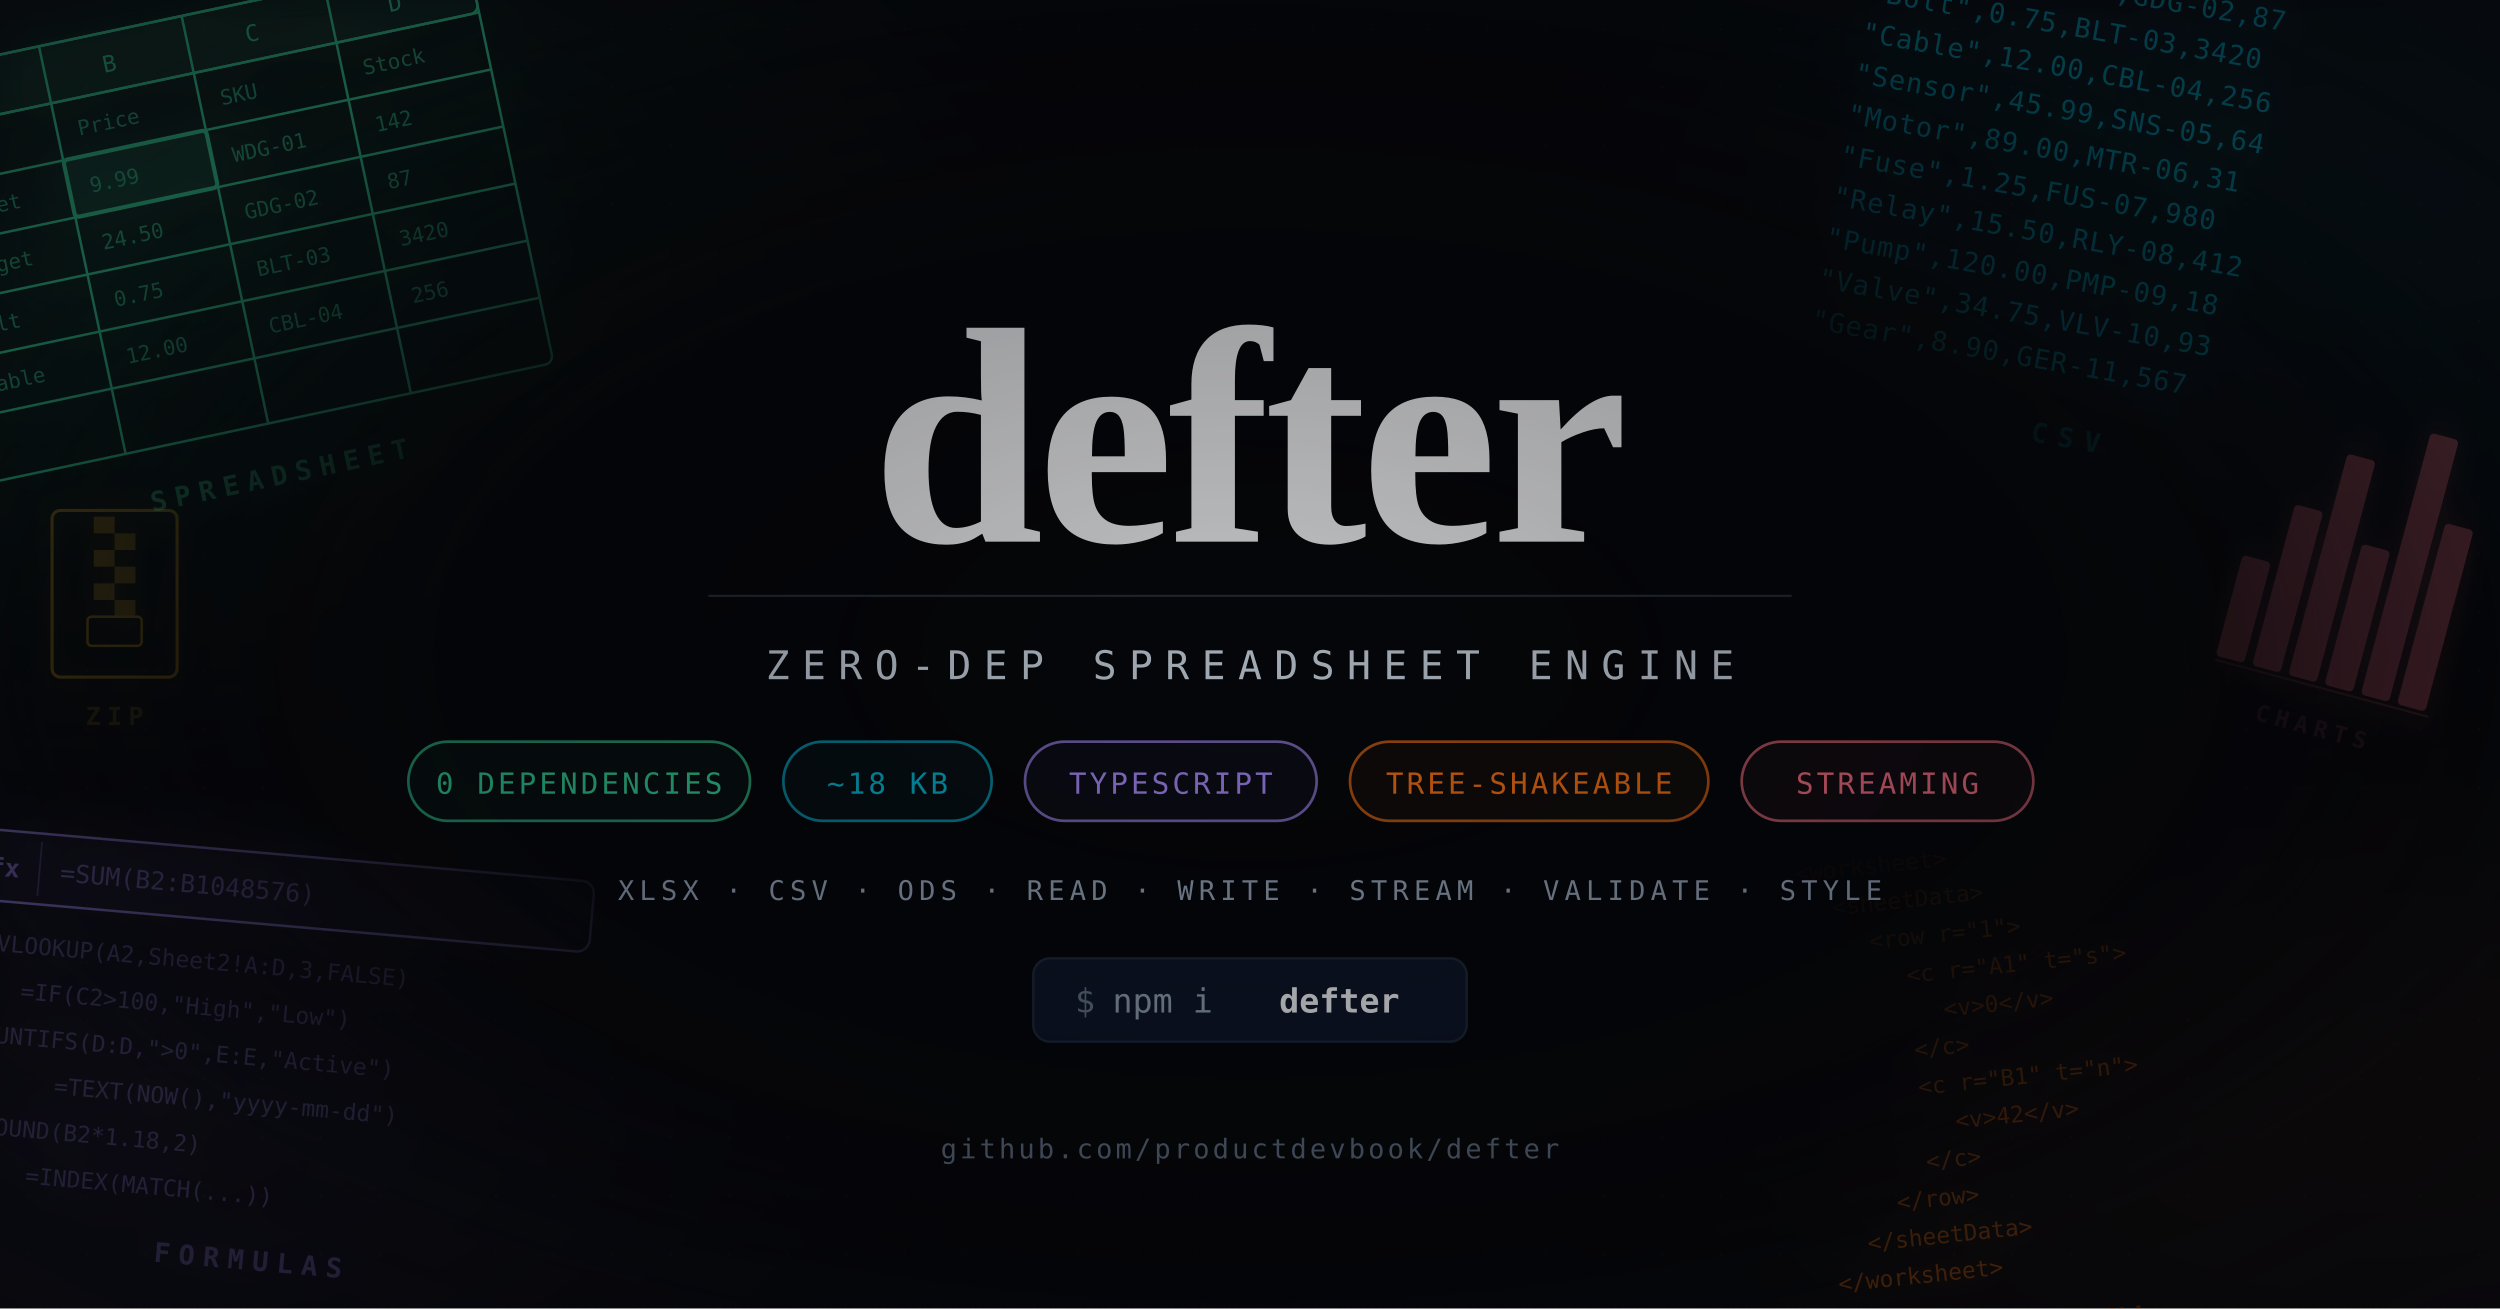
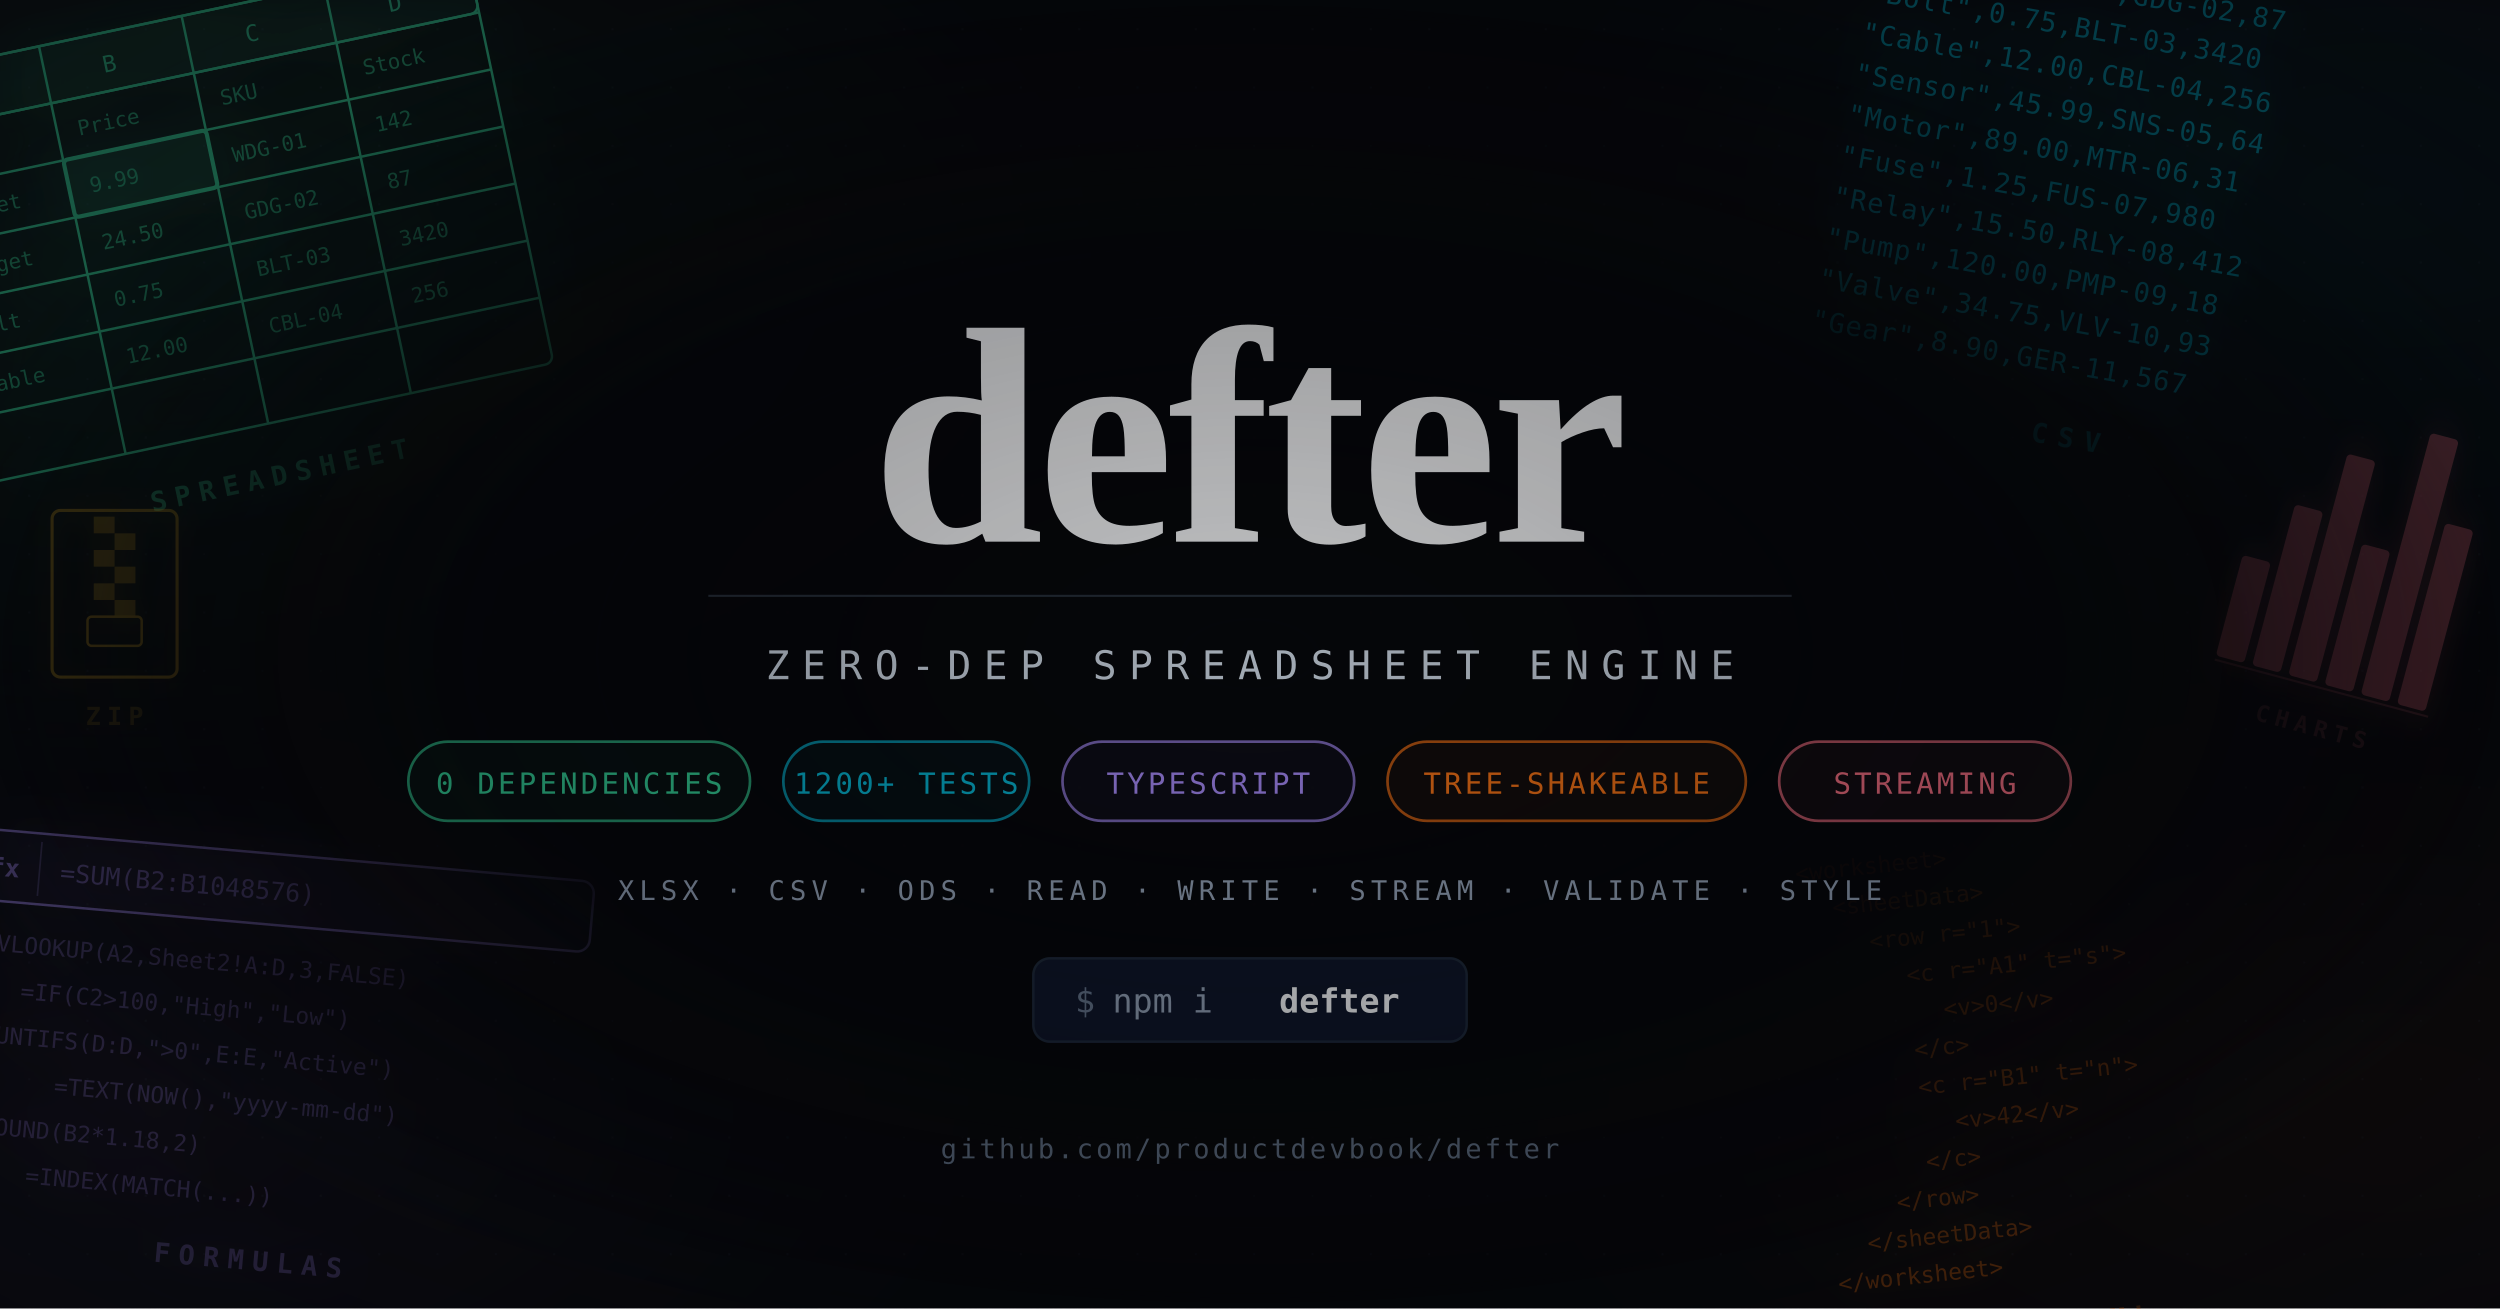
<svg xmlns="http://www.w3.org/2000/svg" viewBox="0 0 1200 628" width="1200" height="628">
  <defs>
    <filter id="grain">
      <feTurbulence type="fractalNoise" baseFrequency="0.65" numOctaves="3" stitchTiles="stitch" />
      <feColorMatrix type="saturate" values="0" />
      <feBlend in="SourceGraphic" mode="overlay" result="blend" />
      <feComponentTransfer>
        <feFuncA type="linear" slope="0.06" />
      </feComponentTransfer>
      <feBlend in="SourceGraphic" mode="normal" />
    </filter>
    <filter id="glow-emerald" x="-50%" y="-50%" width="200%" height="200%">
      <feGaussianBlur stdDeviation="12" result="blur" />
      <feFlood flood-color="#34d399" flood-opacity="0.5" />
      <feComposite in2="blur" operator="in" />
      <feMerge>
        <feMergeNode />
        <feMergeNode in="SourceGraphic" />
      </feMerge>
    </filter>
    <filter id="glow-cyan" x="-50%" y="-50%" width="200%" height="200%">
      <feGaussianBlur stdDeviation="10" result="blur" />
      <feFlood flood-color="#06b6d4" flood-opacity="0.45" />
      <feComposite in2="blur" operator="in" />
      <feMerge>
        <feMergeNode />
        <feMergeNode in="SourceGraphic" />
      </feMerge>
    </filter>
    <filter id="glow-purple" x="-50%" y="-50%" width="200%" height="200%">
      <feGaussianBlur stdDeviation="10" result="blur" />
      <feFlood flood-color="#a78bfa" flood-opacity="0.4" />
      <feComposite in2="blur" operator="in" />
      <feMerge>
        <feMergeNode />
        <feMergeNode in="SourceGraphic" />
      </feMerge>
    </filter>
    <filter id="glow-orange" x="-50%" y="-50%" width="200%" height="200%">
      <feGaussianBlur stdDeviation="8" result="blur" />
      <feFlood flood-color="#f97316" flood-opacity="0.35" />
      <feComposite in2="blur" operator="in" />
      <feMerge>
        <feMergeNode />
        <feMergeNode in="SourceGraphic" />
      </feMerge>
    </filter>
    <filter id="glow-rose" x="-50%" y="-50%" width="200%" height="200%">
      <feGaussianBlur stdDeviation="8" result="blur" />
      <feFlood flood-color="#fb7185" flood-opacity="0.35" />
      <feComposite in2="blur" operator="in" />
      <feMerge>
        <feMergeNode />
        <feMergeNode in="SourceGraphic" />
      </feMerge>
    </filter>
    <filter id="glow-amber" x="-50%" y="-50%" width="200%" height="200%">
      <feGaussianBlur stdDeviation="6" result="blur" />
      <feFlood flood-color="#fbbf24" flood-opacity="0.35" />
      <feComposite in2="blur" operator="in" />
      <feMerge>
        <feMergeNode />
        <feMergeNode in="SourceGraphic" />
      </feMerge>
    </filter>
    <radialGradient id="ambientEmerald" cx="0.05" cy="0.2" r="0.4">
      <stop offset="0%" stop-color="#34d399" stop-opacity="0.1" />
      <stop offset="100%" stop-color="#34d399" stop-opacity="0" />
    </radialGradient>
    <radialGradient id="ambientCyan" cx="0.95" cy="0.15" r="0.35">
      <stop offset="0%" stop-color="#06b6d4" stop-opacity="0.07" />
      <stop offset="100%" stop-color="#06b6d4" stop-opacity="0" />
    </radialGradient>
    <radialGradient id="ambientPurple" cx="0.05" cy="0.85" r="0.35">
      <stop offset="0%" stop-color="#a78bfa" stop-opacity="0.06" />
      <stop offset="100%" stop-color="#a78bfa" stop-opacity="0" />
    </radialGradient>
    <radialGradient id="ambientOrange" cx="0.95" cy="0.85" r="0.35">
      <stop offset="0%" stop-color="#f97316" stop-opacity="0.05" />
      <stop offset="100%" stop-color="#f97316" stop-opacity="0" />
    </radialGradient>
    <radialGradient id="centerBackdrop" cx="0.5" cy="0.5" r="0.55">
      <stop offset="0%" stop-color="#06070b" stop-opacity="0.96" />
      <stop offset="55%" stop-color="#06070b" stop-opacity="0.9" />
      <stop offset="80%" stop-color="#06070b" stop-opacity="0.4" />
      <stop offset="100%" stop-color="#06070b" stop-opacity="0" />
    </radialGradient>
    <pattern id="dotGrid" width="28" height="28" patternUnits="userSpaceOnUse">
      <circle cx="14" cy="14" r="0.6" fill="#334155" opacity="0.35" />
    </pattern>
    <radialGradient id="vignetteGrad" cx="0.5" cy="0.5" r="0.7">
      <stop offset="0%" stop-color="transparent" />
      <stop offset="100%" stop-color="#06070b" />
    </radialGradient>
  </defs>
  <rect width="1200" height="628" fill="#06070b" />
  <rect width="1200" height="628" fill="url(#ambientEmerald)" />
  <rect width="1200" height="628" fill="url(#ambientCyan)" />
  <rect width="1200" height="628" fill="url(#ambientPurple)" />
  <rect width="1200" height="628" fill="url(#ambientOrange)" />
  <rect width="1200" height="628" fill="url(#dotGrid)" opacity="0.4" />
  <g transform="translate(-40, -20) rotate(-12, 180, 180)" filter="url(#glow-emerald)" opacity="0.8">
    <g stroke="#34d399" fill="none" stroke-width="1.2">
      <rect x="20" y="20" width="280" height="200" rx="4" />
      <rect x="20" y="20" width="280" height="28" rx="4" fill="#34d39918" />
      <line x1="20" y1="48" x2="300" y2="48" />
      <line x1="90" y1="20" x2="90" y2="220" />
      <line x1="160" y1="20" x2="160" y2="220" />
      <line x1="230" y1="20" x2="230" y2="220" />
      <line x1="20" y1="76" x2="300" y2="76" />
      <line x1="20" y1="104" x2="300" y2="104" />
      <line x1="20" y1="132" x2="300" y2="132" />
      <line x1="20" y1="160" x2="300" y2="160" />
      <line x1="20" y1="188" x2="300" y2="188" />
    </g>
    <text font-family="'SF Mono','Fira Code',monospace" font-size="11" fill="#34d399" opacity="0.9">
      <tspan x="46" y="39">A</tspan>
      <tspan x="118" y="39">B</tspan>
      <tspan x="188" y="39">C</tspan>
      <tspan x="258" y="39">D</tspan>
    </text>
    <text font-family="'SF Mono','Fira Code',monospace" font-size="10" fill="#34d399" opacity="0.7">
      <tspan x="30" y="66">Name</tspan>
      <tspan x="100" y="66">Price</tspan>
      <tspan x="170" y="66">SKU</tspan>
      <tspan x="240" y="66">Stock</tspan>
      <tspan x="30" y="94">Widget</tspan>
      <tspan x="100" y="94">9.99</tspan>
      <tspan x="170" y="94">WDG-01</tspan>
      <tspan x="240" y="94">142</tspan>
      <tspan x="30" y="122">Gadget</tspan>
      <tspan x="100" y="122">24.50</tspan>
      <tspan x="170" y="122">GDG-02</tspan>
      <tspan x="240" y="122">87</tspan>
      <tspan x="30" y="150">Bolt</tspan>
      <tspan x="100" y="150">0.75</tspan>
      <tspan x="170" y="150">BLT-03</tspan>
      <tspan x="240" y="150">3420</tspan>
      <tspan x="30" y="178">Cable</tspan>
      <tspan x="100" y="178">12.00</tspan>
      <tspan x="170" y="178">CBL-04</tspan>
      <tspan x="240" y="178">256</tspan>
    </text>
    <rect x="90" y="76" width="70" height="28" fill="#34d39920" stroke="#34d399" stroke-width="2" rx="2" />
    <text x="160" y="250" text-anchor="middle" fill="#34d399" opacity="0.6" font-family="'SF Mono','Fira Code',monospace" font-size="13" font-weight="bold" letter-spacing="4">SPREADSHEET</text>
  </g>
  <g transform="translate(880, -50) rotate(10, 180, 160)" filter="url(#glow-cyan)" opacity="0.7">
    <text font-family="'SF Mono','Fira Code',monospace" font-size="13" fill="#06b6d4" opacity="0.85" letter-spacing="0.5">
      <tspan x="0" y="20">name,price,sku,qty</tspan>
      <tspan x="0" y="40">"Widget",9.99,WDG-01,142</tspan>
      <tspan x="0" y="60">"Gadget",24.50,GDG-02,87</tspan>
      <tspan x="0" y="80">"Bolt",0.75,BLT-03,3420</tspan>
      <tspan x="0" y="100">"Cable",12.00,CBL-04,256</tspan>
      <tspan x="0" y="120">"Sensor",45.99,SNS-05,64</tspan>
      <tspan x="0" y="140">"Motor",89.00,MTR-06,31</tspan>
      <tspan x="0" y="160">"Fuse",1.25,FUS-07,980</tspan>
      <tspan x="0" y="180">"Relay",15.50,RLY-08,412</tspan>
      <tspan x="0" y="200">"Pump",120.00,PMP-09,18</tspan>
      <tspan x="0" y="220">"Valve",34.75,VLV-10,93</tspan>
      <tspan x="0" y="240">"Gear",8.90,GER-11,567</tspan>
    </text>
    <rect x="42" y="28" width="8" height="16" fill="#06b6d420" rx="2" />
    <rect x="77" y="28" width="8" height="16" fill="#06b6d420" rx="2" />
    <text x="130" y="275" text-anchor="middle" fill="#06b6d4" opacity="0.55" font-family="'SF Mono','Fira Code',monospace" font-size="13" font-weight="bold" letter-spacing="5">CSV</text>
  </g>
  <g transform="translate(-30, 400) rotate(5, 160, 80)" filter="url(#glow-purple)" opacity="0.7">
    <rect x="10" y="10" width="300" height="34" rx="6" fill="#a78bfa10" stroke="#a78bfa" stroke-width="1.2" />
    <text x="20" y="32" font-family="'SF Mono','Fira Code',monospace" font-size="12" fill="#a78bfa" opacity="0.9" font-weight="bold">fx</text>
    <line x1="44" y1="14" x2="44" y2="40" stroke="#a78bfa" stroke-width="0.8" opacity="0.4" />
    <text x="54" y="32" font-family="'SF Mono','Fira Code',monospace" font-size="12" fill="#a78bfa" opacity="0.75">=SUM(B2:B1048576)</text>
    <text font-family="'SF Mono','Fira Code',monospace" font-size="11" fill="#a78bfa" opacity="0.5">
      <tspan x="20" y="68">=VLOOKUP(A2,Sheet2!A:D,3,FALSE)</tspan>
      <tspan x="40" y="90">=IF(C2&gt;100,"High","Low")</tspan>
      <tspan x="10" y="112">=COUNTIFS(D:D,"&gt;0",E:E,"Active")</tspan>
      <tspan x="60" y="134">=TEXT(NOW(),"yyyy-mm-dd")</tspan>
      <tspan x="20" y="156">=ROUND(B2*1.18,2)</tspan>
      <tspan x="50" y="178">=INDEX(MATCH(...))</tspan>
    </text>
    <text x="160" y="210" text-anchor="middle" fill="#a78bfa" opacity="0.5" font-family="'SF Mono','Fira Code',monospace" font-size="13" font-weight="bold" letter-spacing="4">FORMULAS</text>
  </g>
  <g transform="translate(870, 390) rotate(-6, 160, 100)" filter="url(#glow-orange)" opacity="0.6">
    <text font-family="'SF Mono','Fira Code',monospace" font-size="11" fill="#f97316" opacity="0.75">
      <tspan x="0" y="16">&lt;worksheet&gt;</tspan>
      <tspan x="16" y="34">&lt;sheetData&gt;</tspan>
      <tspan x="32" y="52">&lt;row r="1"&gt;</tspan>
      <tspan x="48" y="70">&lt;c r="A1" t="s"&gt;</tspan>
      <tspan x="64" y="88">&lt;v&gt;0&lt;/v&gt;</tspan>
      <tspan x="48" y="106">&lt;/c&gt;</tspan>
      <tspan x="48" y="124">&lt;c r="B1" t="n"&gt;</tspan>
      <tspan x="64" y="142">&lt;v&gt;42&lt;/v&gt;</tspan>
      <tspan x="48" y="160">&lt;/c&gt;</tspan>
      <tspan x="32" y="178">&lt;/row&gt;</tspan>
      <tspan x="16" y="196">&lt;/sheetData&gt;</tspan>
      <tspan x="0" y="214">&lt;/worksheet&gt;</tspan>
    </text>
    <text x="120" y="245" text-anchor="middle" fill="#f97316" opacity="0.5" font-family="'SF Mono','Fira Code',monospace" font-size="13" font-weight="bold" letter-spacing="4">OOXML</text>
  </g>
  <g transform="translate(1080, 190) rotate(15, 50, 70)" filter="url(#glow-rose)" opacity="0.45">
    <g fill="#fb7185">
      <rect x="0" y="90" width="14" height="50" rx="2" />
      <rect x="18" y="60" width="14" height="80" rx="2" />
      <rect x="36" y="30" width="14" height="110" rx="2" />
      <rect x="54" y="70" width="14" height="70" rx="2" />
      <rect x="72" y="10" width="14" height="130" rx="2" />
      <rect x="90" y="50" width="14" height="90" rx="2" />
    </g>
    <line x1="0" y1="142" x2="106" y2="142" stroke="#fb7185" stroke-width="1" opacity="0.5" />
    <text x="53" y="165" text-anchor="middle" fill="#fb7185" opacity="0.4" font-family="'SF Mono','Fira Code',monospace" font-size="11" font-weight="bold" letter-spacing="3">CHARTS</text>
  </g>
  <g transform="translate(20, 240)" filter="url(#glow-amber)" opacity="0.4">
    <rect x="5" y="5" width="60" height="80" rx="4" fill="none" stroke="#fbbf24" stroke-width="1.5" />
    <g fill="#fbbf24" opacity="0.7">
      <rect x="25" y="8" width="10" height="8" />
      <rect x="35" y="16" width="10" height="8" />
      <rect x="25" y="24" width="10" height="8" />
      <rect x="35" y="32" width="10" height="8" />
      <rect x="25" y="40" width="10" height="8" />
      <rect x="35" y="48" width="10" height="8" />
    </g>
    <rect x="22" y="56" width="26" height="14" rx="2" fill="none" stroke="#fbbf24" stroke-width="1.2" />
    <text x="35" y="108" text-anchor="middle" fill="#fbbf24" opacity="0.45" font-family="'SF Mono','Fira Code',monospace" font-size="12" font-weight="bold" letter-spacing="3">ZIP</text>
  </g>
  <rect width="1200" height="628" fill="url(#centerBackdrop)" />
  <text x="600" y="260" text-anchor="middle" fill="#f8fafc" font-family="'Georgia','Playfair Display','Times New Roman',serif" font-size="148" font-weight="bold" letter-spacing="-3" opacity="0.97">defter</text>
  <line x1="340" y1="286" x2="860" y2="286" stroke="#475569" stroke-width="1" opacity="0.5" />
  <text x="600" y="326" text-anchor="middle" fill="#cbd5e1" font-family="'SF Mono','Fira Code','Menlo',monospace" font-size="19" letter-spacing="6">ZERO-DEP SPREADSHEET ENGINE</text>
  <g font-family="'SF Mono','Fira Code','Menlo',monospace" font-size="14" letter-spacing="1.5">
    <g transform="translate(196, 356)">
      <rect x="0" y="0" width="164" height="38" rx="19" fill="#34d39910" stroke="#34d399" stroke-width="1.3" opacity="0.7" />
      <text x="82" y="25" text-anchor="middle" fill="#34d399" opacity="0.95">0 DEPENDENCIES</text>
    </g>
    <g transform="translate(376, 356)">
-       <rect x="0" y="0" width="100" height="38" rx="19" fill="#06b6d410" stroke="#06b6d4" stroke-width="1.3" opacity="0.7" />
-       <text x="50" y="25" text-anchor="middle" fill="#06b6d4" opacity="0.95">~18 KB</text>
-     </g>
-     <g transform="translate(492, 356)">
+       <rect x="0" y="0" width="118" height="38" rx="19" fill="#06b6d410" stroke="#06b6d4" stroke-width="1.3" opacity="0.7" />
+       <text x="59" y="25" text-anchor="middle" fill="#06b6d4" opacity="0.95">1200+ TESTS</text>
+     </g>
+     <g transform="translate(510, 356)">
      <rect x="0" y="0" width="140" height="38" rx="19" fill="#a78bfa10" stroke="#a78bfa" stroke-width="1.3" opacity="0.7" />
      <text x="70" y="25" text-anchor="middle" fill="#a78bfa" opacity="0.95">TYPESCRIPT</text>
    </g>
-     <g transform="translate(648, 356)">
+     <g transform="translate(666, 356)">
      <rect x="0" y="0" width="172" height="38" rx="19" fill="#f9731610" stroke="#f97316" stroke-width="1.3" opacity="0.7" />
      <text x="86" y="25" text-anchor="middle" fill="#f97316" opacity="0.95">TREE-SHAKEABLE</text>
    </g>
-     <g transform="translate(836, 356)">
+     <g transform="translate(854, 356)">
      <rect x="0" y="0" width="140" height="38" rx="19" fill="#fb718510" stroke="#fb7185" stroke-width="1.3" opacity="0.7" />
      <text x="70" y="25" text-anchor="middle" fill="#fb7185" opacity="0.95">STREAMING</text>
    </g>
  </g>
  <text x="600" y="432" text-anchor="middle" fill="#94a3b8" font-family="'SF Mono','Fira Code',monospace" font-size="13" letter-spacing="2.5">XLSX · CSV · ODS · READ · WRITE · STREAM · VALIDATE · STYLE</text>
  <g transform="translate(496, 460)">
    <rect x="0" y="0" width="208" height="40" rx="8" fill="#0f172a" stroke="#1e293b" stroke-width="1.2" />
    <text x="20" y="26" fill="#64748b" font-family="'SF Mono','Fira Code',monospace" font-size="16">$</text>
    <text x="38" y="26" fill="#94a3b8" font-family="'SF Mono','Fira Code',monospace" font-size="16"> npm i </text>
    <text x="118" y="26" fill="#f8fafc" font-family="'SF Mono','Fira Code',monospace" font-size="16" font-weight="bold">defter</text>
  </g>
  <text x="600" y="556" text-anchor="middle" fill="#64748b" font-family="'SF Mono','Fira Code',monospace" font-size="13" letter-spacing="1.5">github.com/productdevbook/defter</text>
  <rect width="1200" height="628" filter="url(#grain)" opacity="0.2" />
  <rect width="1200" height="628" fill="url(#vignetteGrad)" opacity="0.45" />
</svg>
